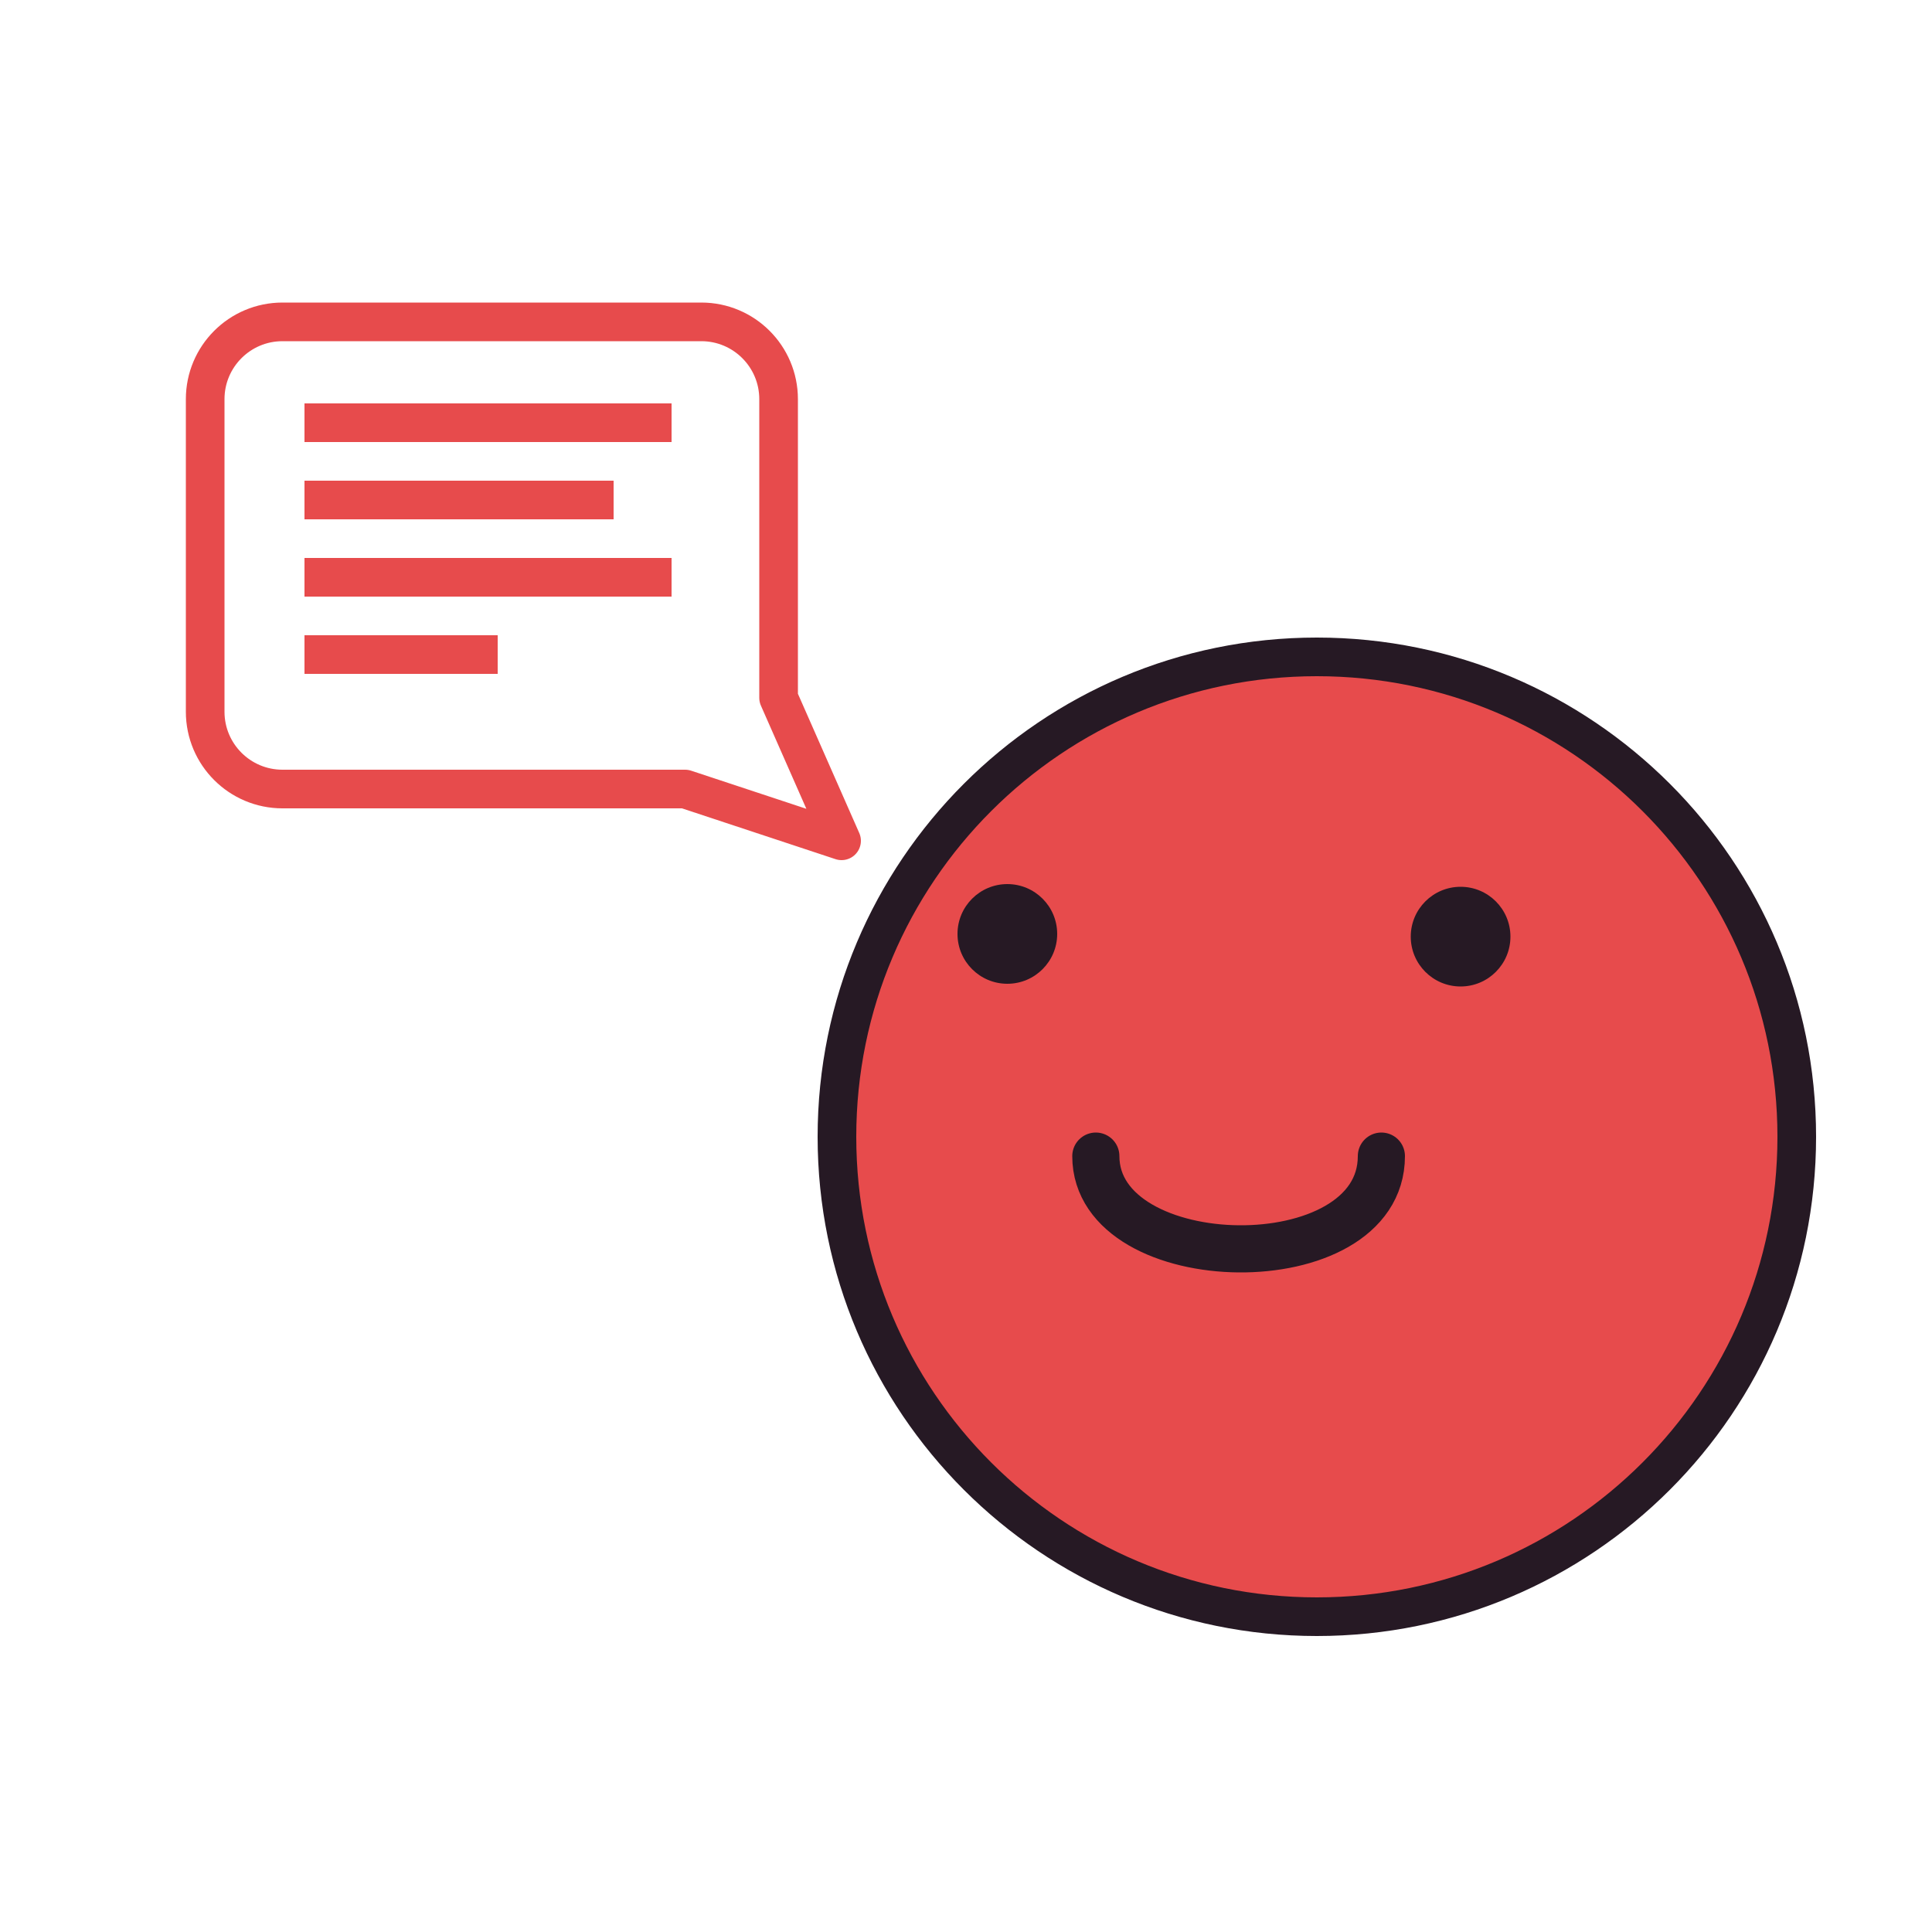
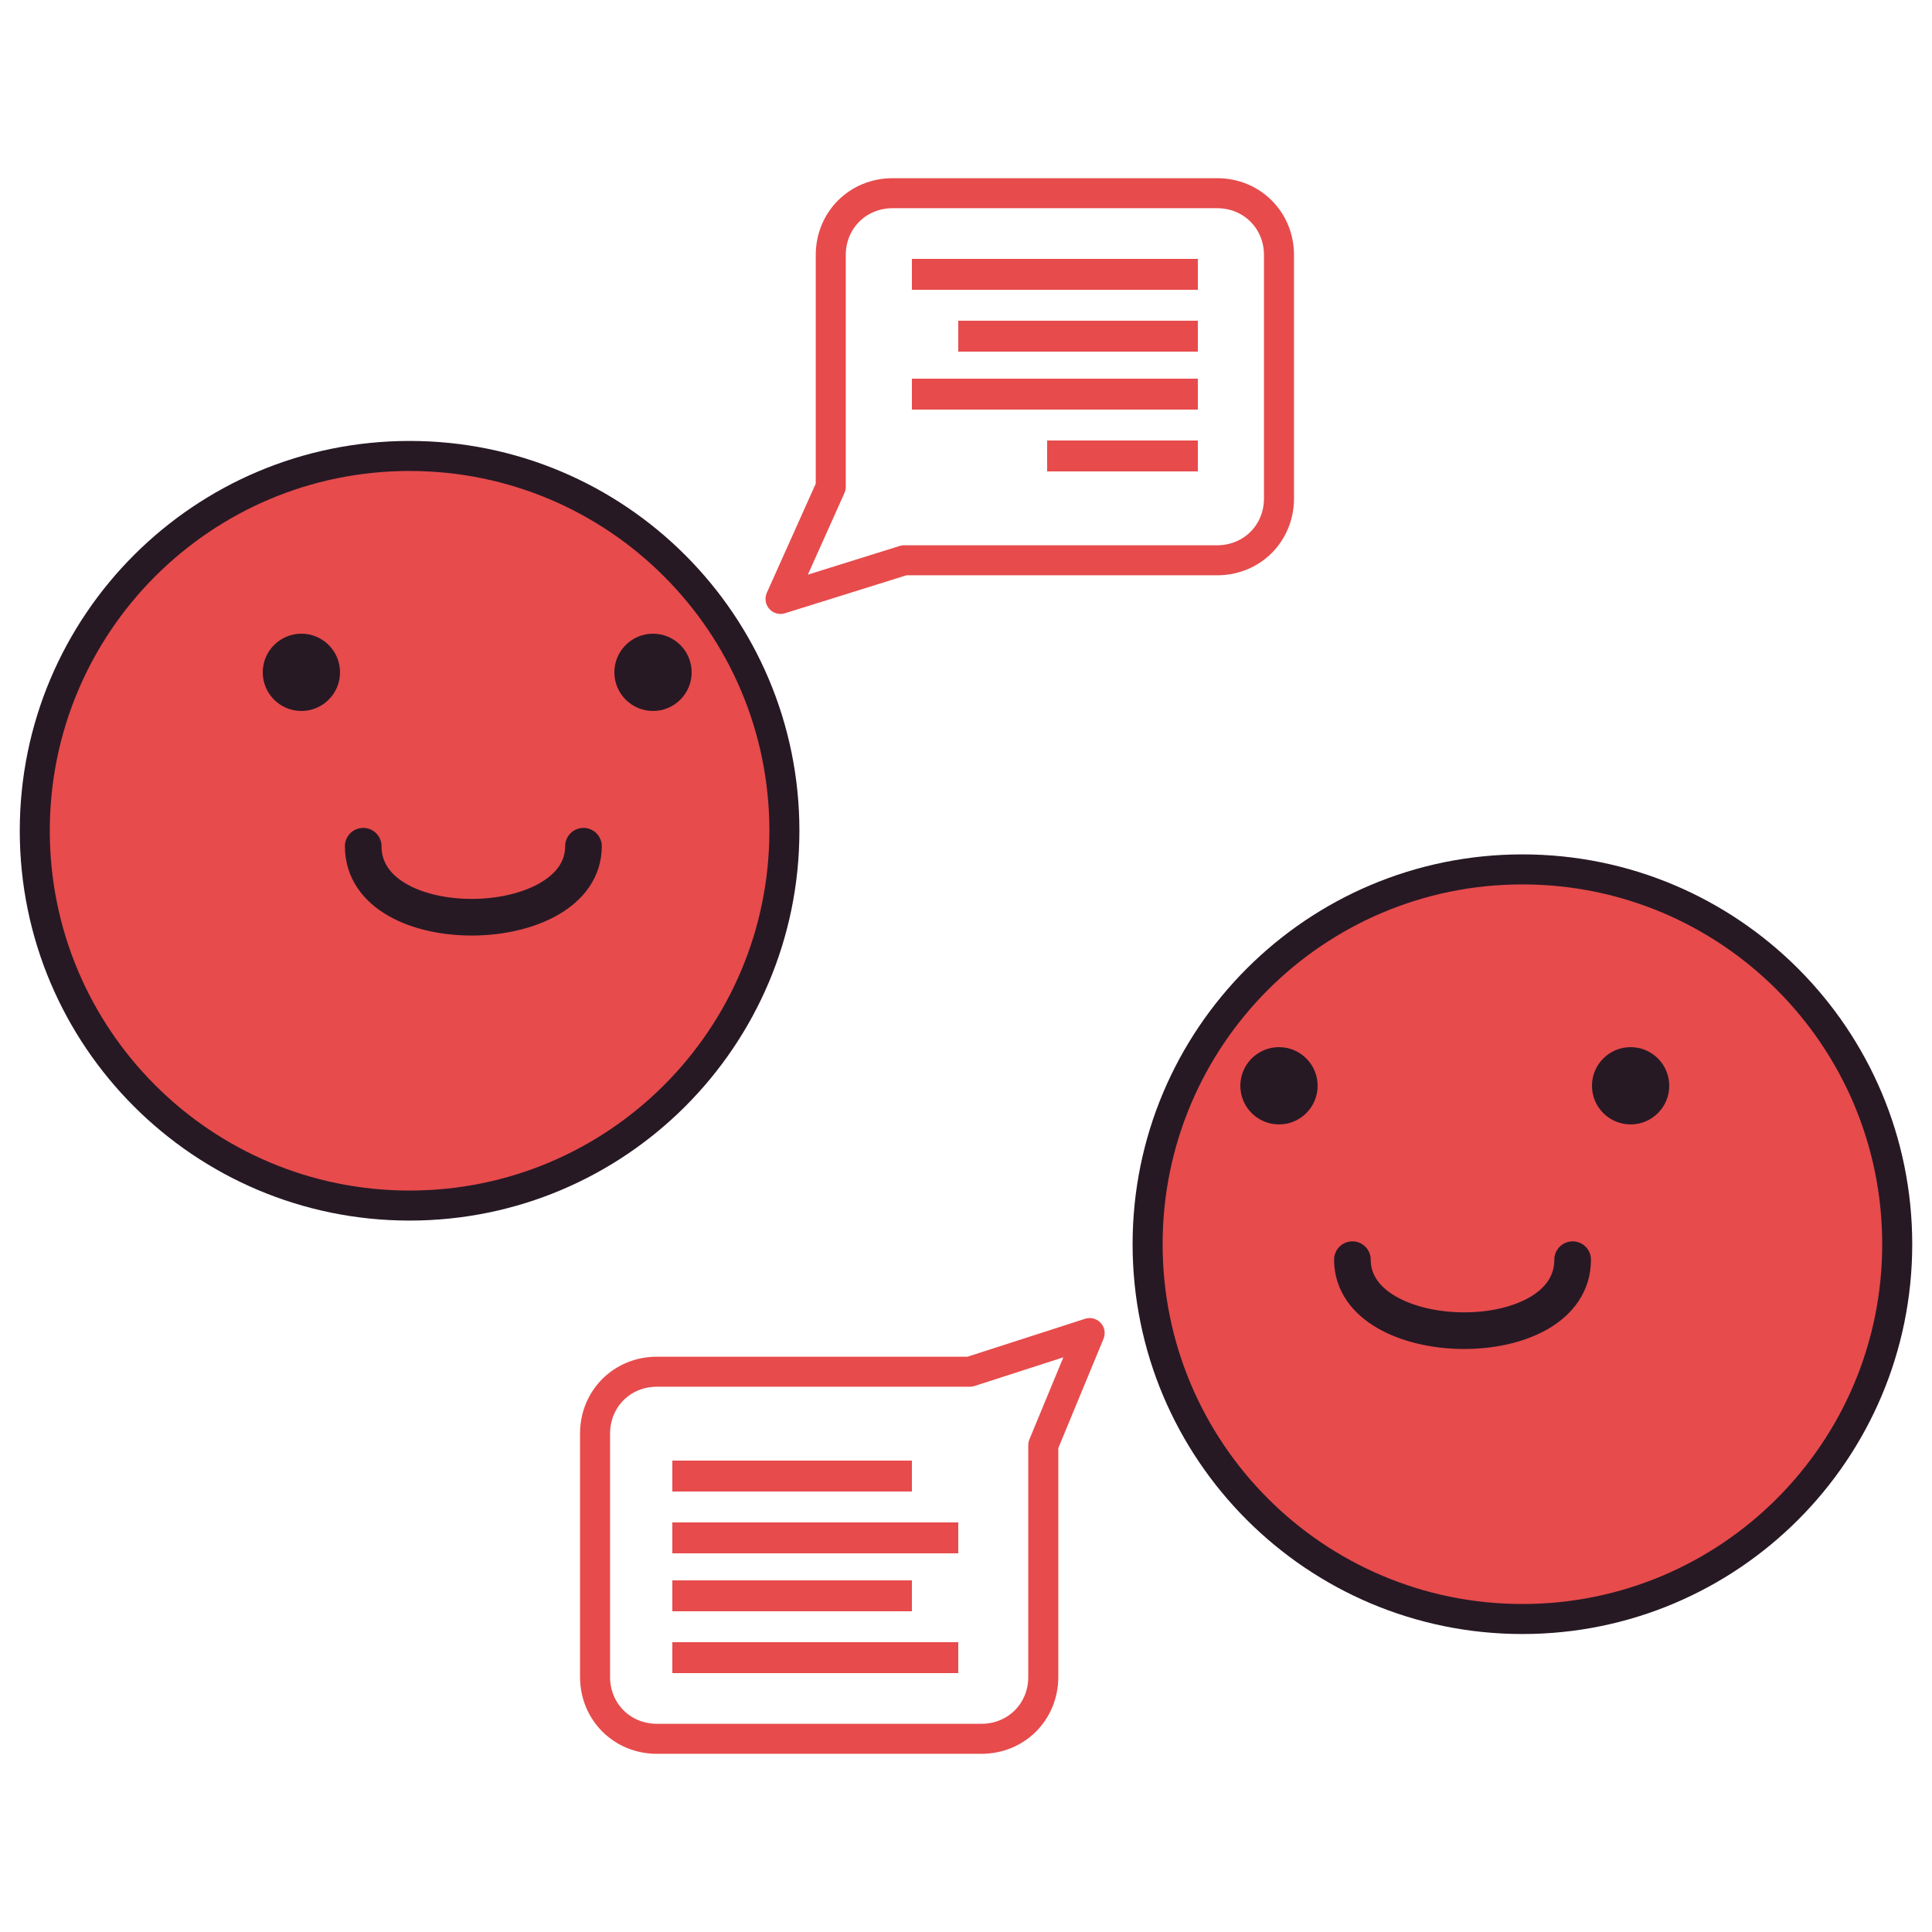
- <svg xmlns="http://www.w3.org/2000/svg" id="Layer_1" data-name="Layer 1" viewBox="0 0 50 50">
-   <defs>
-     <style>.cls-1,.cls-5{fill:#e74b4c;}.cls-1,.cls-3{stroke:#261924;stroke-miterlimit:10;}.cls-2{fill:#261924;}.cls-3,.cls-4{fill:none;stroke-linecap:round;}.cls-3{stroke-width:1.22px;}.cls-4{stroke:#e74b4c;stroke-linejoin:round;}</style>
-   </defs>
-   <circle class="cls-1" cx="34.08" cy="29.42" r="12.42" />
-   <circle class="cls-2" cx="26.07" cy="24.17" r="1.29" />
-   <circle class="cls-2" cx="37.8" cy="24.24" r="1.29" />
-   <path class="cls-3" d="M35.75,29.92c0,3.27-7.39,3.13-7.39,0" />
-   <path class="cls-4" d="M17.73,20.42H7.31a2,2,0,0,1-2-2V10.33a2,2,0,0,1,2-2H18.15a2,2,0,0,1,2,2v7.73l1.63,3.7Z" />
-   <rect class="cls-5" x="7.88" y="10.44" width="9.5" height="1" />
-   <rect class="cls-5" x="7.88" y="12.44" width="8" height="1" />
-   <rect class="cls-5" x="7.88" y="14.44" width="9.5" height="1" />
-   <rect class="cls-5" x="7.88" y="16.44" width="5" height="1" />
+ <svg xmlns="http://www.w3.org/2000/svg" version="1.1" id="Layer_1" x="0px" y="0px" viewBox="0 0 50 50" style="enable-background:new 0 0 50 50;" xml:space="preserve">
+   <style type="text/css">
+ 	.st0{fill:#E74B4C;stroke:#261924;stroke-width:0.777;stroke-miterlimit:10;}
+ 	.st1{fill:#261924;}
+ 	.st2{fill:none;stroke:#261924;stroke-width:0.948;stroke-linecap:round;stroke-miterlimit:10;}
+ 	.st3{fill:none;stroke:#E74B4C;stroke-width:0.777;stroke-linecap:round;stroke-linejoin:round;}
+ 	.st4{fill:#E74B4C;}
+ </style>
+   <g>
+     <g>
+       <circle class="st0" cx="39.4" cy="32.2" r="9.7" />
+       <circle class="st1" cx="33.1" cy="28.1" r="1" />
+       <circle class="st1" cx="42.2" cy="28.1" r="1" />
+       <path class="st2" d="M40.7,32.6c0,2.5-5.7,2.4-5.7,0" />
+     </g>
+     <g>
+       <path class="st3" d="M28.2,34.5L27,37.4v6c0,0.9-0.7,1.6-1.6,1.6H17c-0.9,0-1.6-0.7-1.6-1.6v-6.3c0-0.9,0.7-1.6,1.6-1.6h8.1    L28.2,34.5z" />
+       <rect x="17.4" y="42.5" class="st4" width="7.4" height="0.8" />
+       <rect x="17.4" y="40.9" class="st4" width="6.2" height="0.8" />
+       <rect x="17.4" y="39.4" class="st4" width="7.4" height="0.8" />
+       <rect x="17.4" y="37.8" class="st4" width="6.2" height="0.8" />
+     </g>
+     <circle class="st0" cx="10.6" cy="21.5" r="9.7" />
+     <circle class="st1" cx="16.9" cy="17.4" r="1" />
+     <circle class="st1" cx="7.8" cy="17.4" r="1" />
+     <path class="st2" d="M15.1,21.9c0,2.4-5.7,2.5-5.7,0" />
+     <path class="st3" d="M20.2,15.5l1.3-2.9v-6c0-0.9,0.7-1.6,1.6-1.6h8.4c0.9,0,1.6,0.7,1.6,1.6v6.3c0,0.9-0.7,1.6-1.6,1.6h-8.1   L20.2,15.5z" />
+     <rect x="23.6" y="6.7" class="st4" width="7.4" height="0.8" />
+     <rect x="24.8" y="8.3" class="st4" width="6.2" height="0.8" />
+     <rect x="23.6" y="9.8" class="st4" width="7.4" height="0.8" />
+     <rect x="27.1" y="11.4" class="st4" width="3.9" height="0.8" />
+   </g>
</svg>
